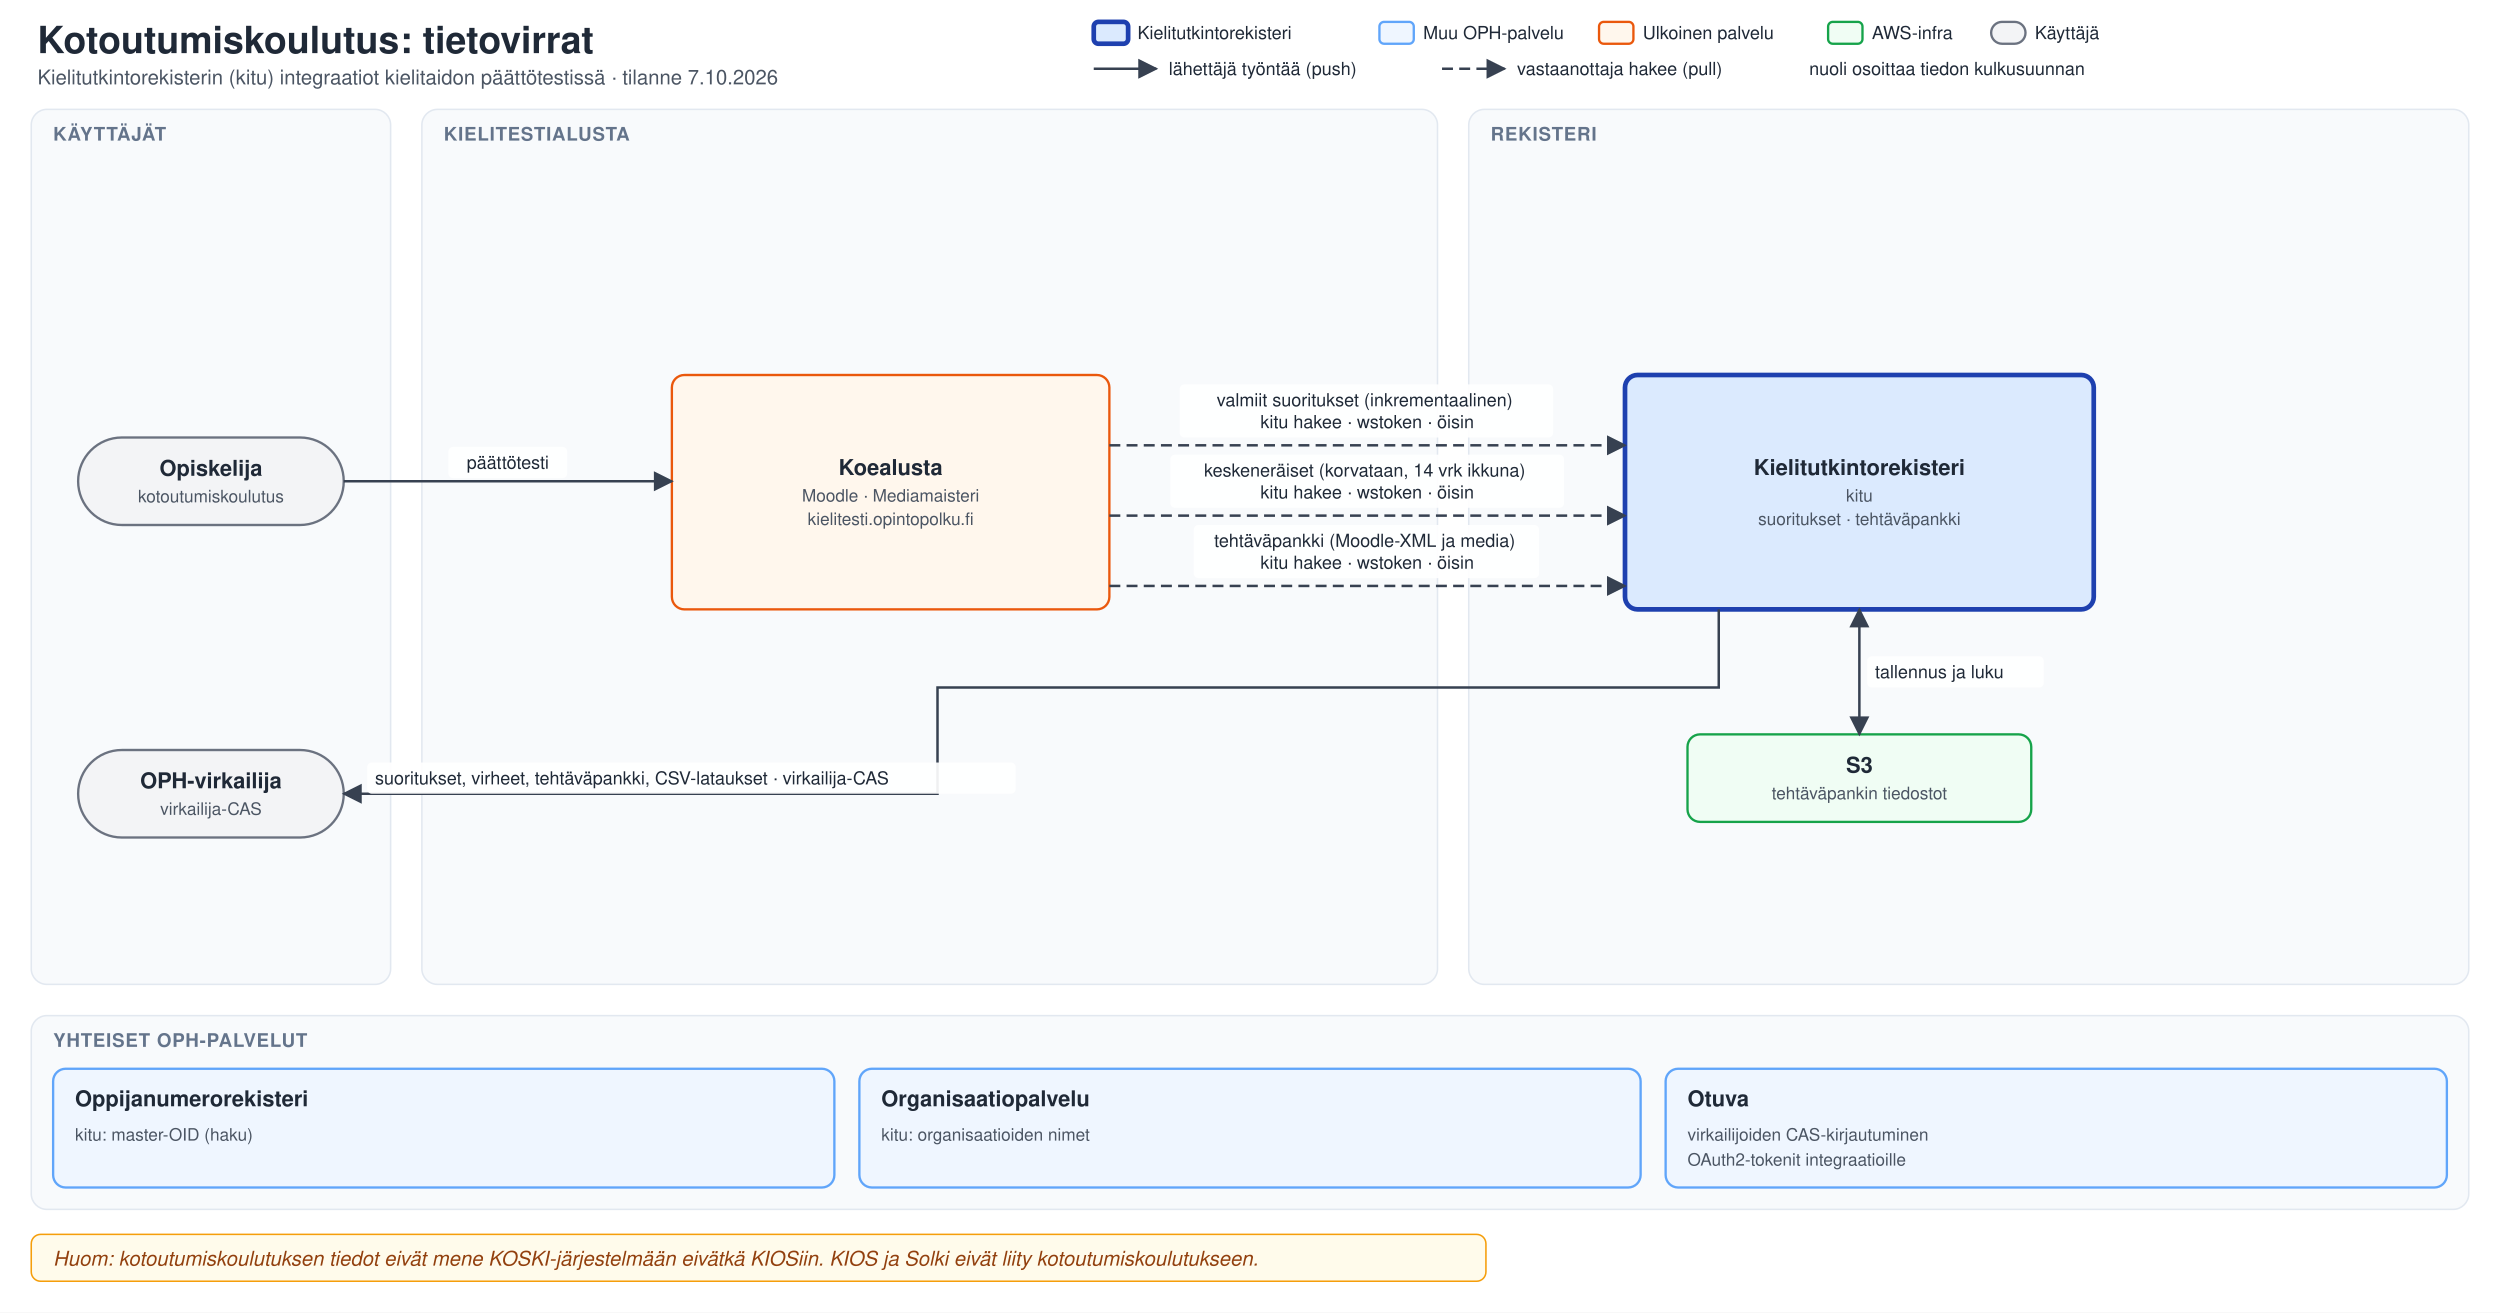
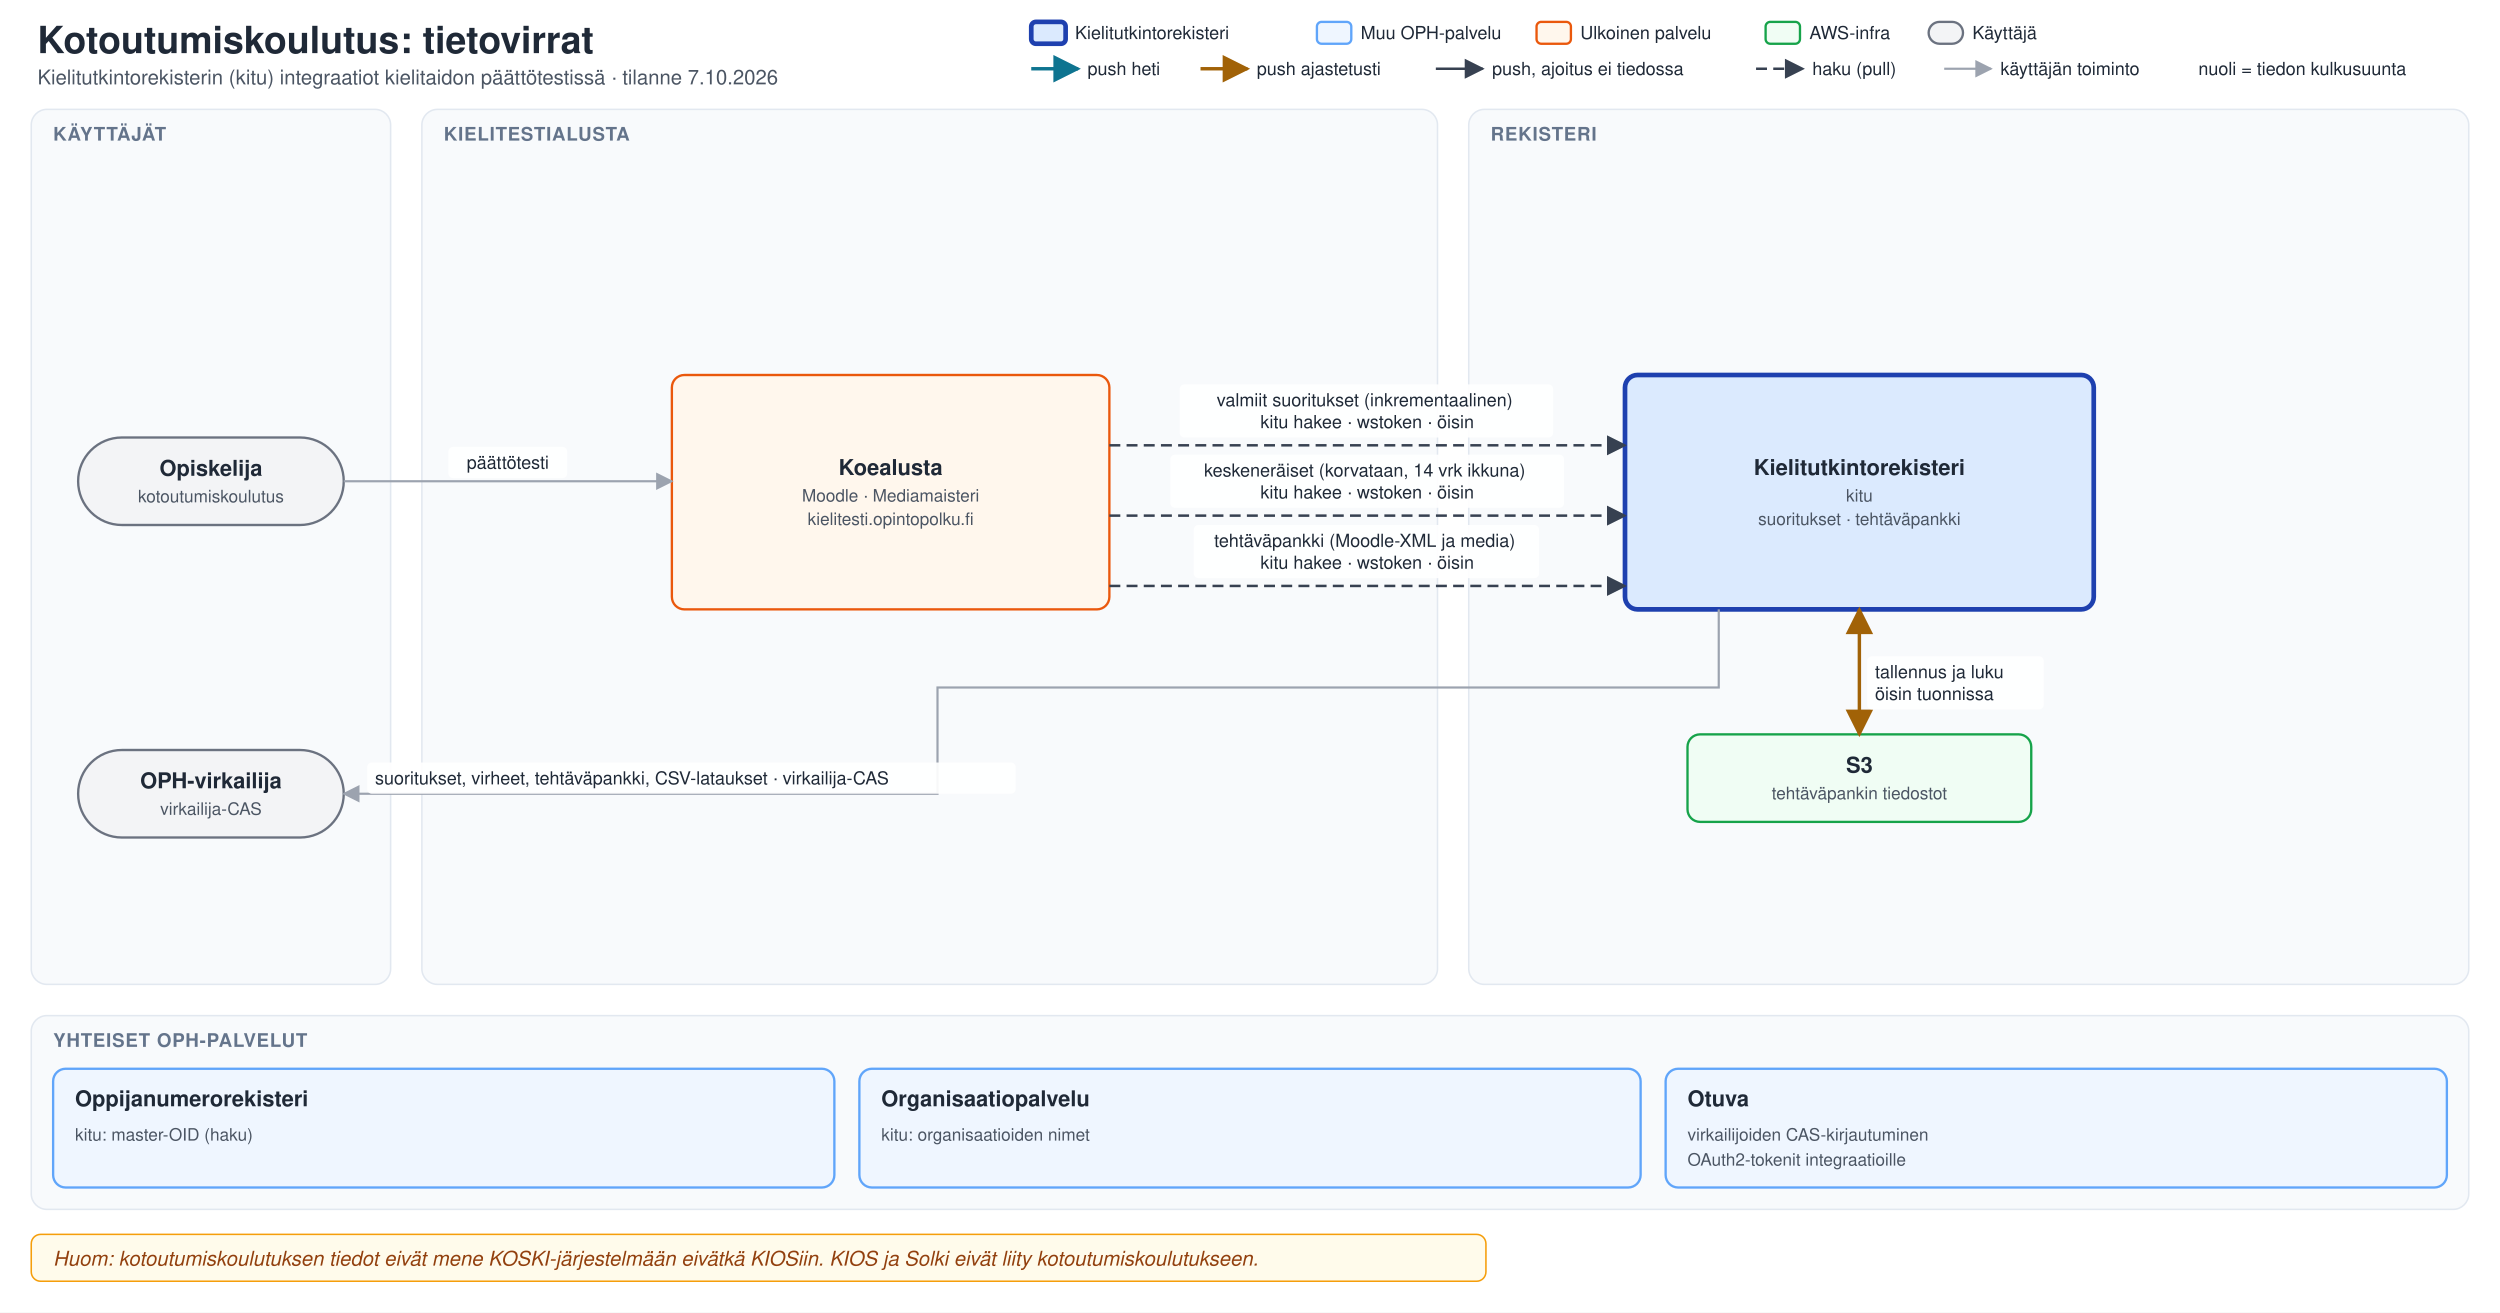
<svg xmlns="http://www.w3.org/2000/svg" width="1600" height="840" viewBox="0 0 1600 840">
  <defs>
    <style>
    text { font-family: Helvetica, Arial, sans-serif; fill: #1f2937; }
    .tausta { fill: #ffffff; }
    .otsikko { font-size: 24px; font-weight: bold; }
    .alaotsikko { font-size: 13px; fill: #4b5563; }
    .kaista { fill: #f8fafc; stroke: #e2e8f0; stroke-width: 1; }
    .kaistan-nimi { font-size: 12px; font-weight: bold; fill: #64748b; letter-spacing: 0.5px; }
    .laatikko rect { stroke-width: 1.5; }
    .nimi { font-size: 14px; font-weight: bold; }
    .lisatieto { font-size: 11px; fill: #4b5563; }
    .kitu rect { fill: #dbeafe; stroke: #1e40af; stroke-width: 3; }
    .kios rect { fill: #ede9fe; stroke: #6d28d9; stroke-width: 2.5; }
    .oph rect { fill: #eff6ff; stroke: #60a5fa; }
    .ulkoinen rect { fill: #fff7ed; stroke: #ea580c; }
    .infra rect { fill: #f0fdf4; stroke: #16a34a; }
    .toimija rect { fill: #f3f4f6; stroke: #6b7280; }
    .ryhma { fill: #f5f9ff; stroke: #60a5fa; stroke-width: 1.5; stroke-dasharray: 4 3; }
    .ryhman-nimi { font-size: 14px; font-weight: bold; fill: #1e3a8a; }
    .nuoli path { fill: none; stroke: #374151; stroke-width: 1.6; }
+     .heti path { stroke: #0e7490; stroke-width: 2.2; }
+     .ajastettu path { stroke: #a16207; stroke-width: 2.2; }
    .pull path { stroke-dasharray: 7 4; }
+     .kayttaja path { stroke: #9ca3af; stroke-width: 1.4; }
    .nuolen-teksti rect { fill: #ffffff; fill-opacity: 0.92; }
    .nuolen-teksti text { font-size: 11.5px; }
    .ei-kaytossa { opacity: 0.5; }
    .huom { font-size: 13px; font-style: italic; fill: #92400e; }
    .huom-tausta { fill: #fffbeb; stroke: #f59e0b; stroke-width: 1; }
    .selite { font-size: 11.5px; }
    </style>
-     <marker id="karki" viewBox="0 0 10 10" refX="9" refY="5" markerWidth="8" markerHeight="8" orient="auto-start-reverse">
+     <marker id="karki-heti" viewBox="0 0 10 10" refX="9" refY="5" markerWidth="8" markerHeight="8" orient="auto-start-reverse">
+       <path d="M 0,0 L 10,5 L 0,10 z" fill="#0e7490" />
+     </marker>
+     <marker id="karki-ajastettu" viewBox="0 0 10 10" refX="9" refY="5" markerWidth="8" markerHeight="8" orient="auto-start-reverse">
+       <path d="M 0,0 L 10,5 L 0,10 z" fill="#a16207" />
+     </marker>
+     <marker id="karki-push" viewBox="0 0 10 10" refX="9" refY="5" markerWidth="8" markerHeight="8" orient="auto-start-reverse">
      <path d="M 0,0 L 10,5 L 0,10 z" fill="#374151" />
+     </marker>
+     <marker id="karki-pull" viewBox="0 0 10 10" refX="9" refY="5" markerWidth="8" markerHeight="8" orient="auto-start-reverse">
+       <path d="M 0,0 L 10,5 L 0,10 z" fill="#374151" />
+     </marker>
+     <marker id="karki-kayttaja" viewBox="0 0 10 10" refX="9" refY="5" markerWidth="8" markerHeight="8" orient="auto-start-reverse">
+       <path d="M 0,0 L 10,5 L 0,10 z" fill="#9ca3af" />
    </marker>
  </defs>
  <rect class="tausta" x="0" y="0" width="1600" height="840" />
  <g id="otsikko">
    <text class="otsikko" x="24" y="34">Kotoutumiskoulutus: tietovirrat</text>
    <text class="alaotsikko" x="24" y="54">Kielitutkintorekisterin (kitu) integraatiot kielitaidon päättötestissä · tilanne 7.10.2026</text>
  </g>
  <g id="selite">
    <g class="laatikko kitu">
-       <rect x="700" y="14" width="22" height="14" rx="3" />
-     </g>
-     <text class="selite" x="728" y="25">Kielitutkintorekisteri</text>
+       <rect x="660" y="14" width="22" height="14" rx="3" />
+     </g>
+     <text class="selite" x="688" y="25">Kielitutkintorekisteri</text>
    <g class="laatikko oph">
-       <rect x="882.825" y="14" width="22" height="14" rx="3" />
-     </g>
-     <text class="selite" x="910.825" y="25">Muu OPH-palvelu</text>
+       <rect x="842.825" y="14" width="22" height="14" rx="3" />
+     </g>
+     <text class="selite" x="870.825" y="25">Muu OPH-palvelu</text>
    <g class="laatikko ulkoinen">
-       <rect x="1023.388" y="14" width="22" height="14" rx="3" />
-     </g>
-     <text class="selite" x="1051.388" y="25">Ulkoinen palvelu</text>
+       <rect x="983.388" y="14" width="22" height="14" rx="3" />
+     </g>
+     <text class="selite" x="1011.388" y="25">Ulkoinen palvelu</text>
    <g class="laatikko infra">
-       <rect x="1169.988" y="14" width="22" height="14" rx="3" />
-     </g>
-     <text class="selite" x="1197.988" y="25">AWS-infra</text>
+       <rect x="1129.988" y="14" width="22" height="14" rx="3" />
+     </g>
+     <text class="selite" x="1157.988" y="25">AWS-infra</text>
    <g class="laatikko toimija">
-       <rect x="1274.325" y="14" width="22" height="14" rx="7" />
-     </g>
-     <text class="selite" x="1302.325" y="25">Käyttäjä</text>
+       <rect x="1234.325" y="14" width="22" height="14" rx="7" />
+     </g>
+     <text class="selite" x="1262.325" y="25">Käyttäjä</text>
+     <g class="nuoli heti">
+       <path d="M 660,44 L 690,44" marker-end="url(#karki-heti)" />
+     </g>
+     <text class="selite" x="696" y="48">push heti</text>
+     <g class="nuoli ajastettu">
+       <path d="M 768.337,44 L 798.337,44" marker-end="url(#karki-ajastettu)" />
+     </g>
+     <text class="selite" x="804.337" y="48">push ajastetusti</text>
    <g class="nuoli push">
-       <path d="M 700,44 L 740,44" marker-end="url(#karki)" />
-     </g>
-     <text class="selite" x="748" y="48">lähettäjä työntää (push)</text>
+       <path d="M 918.938,44 L 948.938,44" marker-end="url(#karki-push)" />
+     </g>
+     <text class="selite" x="954.938" y="48">push, ajoitus ei tiedossa</text>
    <g class="nuoli pull">
-       <path d="M 922.9,44 L 962.9,44" marker-end="url(#karki)" />
-     </g>
-     <text class="selite" x="970.9" y="48">vastaanottaja hakee (pull)</text>
-     <text class="selite" x="1157.875" y="48">nuoli osoittaa tiedon kulkusuunnan</text>
+       <path d="M 1123.875,44 L 1153.875,44" marker-end="url(#karki-pull)" />
+     </g>
+     <text class="selite" x="1159.875" y="48">haku (pull)</text>
+     <g class="nuoli kayttaja">
+       <path d="M 1244.287,44 L 1274.287,44" marker-end="url(#karki-kayttaja)" />
+     </g>
+     <text class="selite" x="1280.287" y="48">käyttäjän toiminto</text>
+     <text class="selite" x="1406.962" y="48">nuoli = tiedon kulkusuunta</text>
  </g>
  <g id="kaista-toimijat">
    <rect class="kaista" x="20" y="70" width="230" height="560" rx="10" />
    <text class="kaistan-nimi" x="34" y="90">KÄYTTÄJÄT</text>
  </g>
  <g id="kaista-kielitestialusta">
    <rect class="kaista" x="270" y="70" width="650" height="560" rx="10" />
    <text class="kaistan-nimi" x="284" y="90">KIELITESTIALUSTA</text>
  </g>
  <g id="kaista-rekisteri">
    <rect class="kaista" x="940" y="70" width="640" height="560" rx="10" />
    <text class="kaistan-nimi" x="954" y="90">REKISTERI</text>
  </g>
  <g id="opiskelija" class="laatikko toimija">
    <rect x="50" y="280" width="170" height="56" rx="28" />
    <text class="nimi" x="135" y="304.5" text-anchor="middle">Opiskelija</text>
    <text class="lisatieto" x="135" y="321.5" text-anchor="middle">kotoutumiskoulutus</text>
  </g>
  <g id="virkailija" class="laatikko toimija">
    <rect x="50" y="480" width="170" height="56" rx="28" />
    <text class="nimi" x="135" y="504.5" text-anchor="middle">OPH-virkailija</text>
    <text class="lisatieto" x="135" y="521.5" text-anchor="middle">virkailija-CAS</text>
  </g>
  <g id="koealusta" class="laatikko ulkoinen">
    <rect x="430" y="240" width="280" height="150" rx="8" />
    <text class="nimi" x="570" y="304" text-anchor="middle">Koealusta</text>
    <text class="lisatieto" x="570" y="321" text-anchor="middle">Moodle · Mediamaisteri</text>
    <text class="lisatieto" x="570" y="336" text-anchor="middle">kielitesti.opintopolku.fi</text>
  </g>
  <g id="kitu" class="laatikko kitu">
    <rect x="1040" y="240" width="300" height="150" rx="8" />
    <text class="nimi" x="1190" y="304" text-anchor="middle">Kielitutkintorekisteri</text>
    <text class="lisatieto" x="1190" y="321" text-anchor="middle">kitu</text>
    <text class="lisatieto" x="1190" y="336" text-anchor="middle">suoritukset · tehtäväpankki</text>
  </g>
  <g id="s3" class="laatikko infra">
    <rect x="1080" y="470" width="220" height="56" rx="8" />
    <text class="nimi" x="1190" y="494.5" text-anchor="middle">S3</text>
    <text class="lisatieto" x="1190" y="511.5" text-anchor="middle">tehtäväpankin tiedostot</text>
  </g>
-   <g id="opiskelija-koealusta" class="nuoli push">
-     <path d="M 220,308 L 430,308" marker-end="url(#karki)" />
+   <g id="opiskelija-koealusta" class="nuoli kayttaja">
+     <path d="M 220,308 L 430,308" marker-end="url(#karki-kayttaja)" />
    <g class="nuolen-teksti">
      <rect x="287" y="286" width="76" height="20" rx="3" />
      <text x="325" y="300" text-anchor="middle">
        <tspan x="325" y="300">päättötesti</tspan>
      </text>
    </g>
  </g>
  <g id="kitu-hakee-valmiit" class="nuoli pull">
-     <path d="M 710,285 L 1040,285" marker-end="url(#karki)" />
+     <path d="M 710,285 L 1040,285" marker-end="url(#karki-pull)" />
    <g class="nuolen-teksti">
      <rect x="755" y="246" width="239" height="34" rx="3" />
      <text x="875" y="260" text-anchor="middle">
        <tspan x="875" y="260">valmiit suoritukset (inkrementaalinen)</tspan>
        <tspan x="875" y="274">kitu hakee · wstoken · öisin</tspan>
      </text>
    </g>
  </g>
  <g id="kitu-hakee-keskeneraiset" class="nuoli pull">
-     <path d="M 710,330 L 1040,330" marker-end="url(#karki)" />
+     <path d="M 710,330 L 1040,330" marker-end="url(#karki-pull)" />
    <g class="nuolen-teksti">
      <rect x="749" y="291" width="252" height="34" rx="3" />
      <text x="875" y="305" text-anchor="middle">
        <tspan x="875" y="305">keskeneräiset (korvataan, 14 vrk ikkuna)</tspan>
        <tspan x="875" y="319">kitu hakee · wstoken · öisin</tspan>
      </text>
    </g>
  </g>
  <g id="kitu-hakee-tehtavapankin" class="nuoli pull">
-     <path d="M 710,375 L 1040,375" marker-end="url(#karki)" />
+     <path d="M 710,375 L 1040,375" marker-end="url(#karki-pull)" />
    <g class="nuolen-teksti">
      <rect x="764" y="336" width="221" height="34" rx="3" />
      <text x="875" y="350" text-anchor="middle">
        <tspan x="875" y="350">tehtäväpankki (Moodle-XML ja media)</tspan>
        <tspan x="875" y="364">kitu hakee · wstoken · öisin</tspan>
      </text>
    </g>
  </g>
-   <g id="kitu-s3" class="nuoli push">
-     <path d="M 1190,390 L 1190,470" marker-end="url(#karki)" marker-start="url(#karki)" />
-     <g class="nuolen-teksti">
-       <rect x="1195" y="420" width="113" height="20" rx="3" />
+   <g id="kitu-s3" class="nuoli ajastettu">
+     <path d="M 1190,390 L 1190,470" marker-end="url(#karki-ajastettu)" marker-start="url(#karki-ajastettu)" />
+     <g class="nuolen-teksti">
+       <rect x="1195" y="420" width="113" height="34" rx="3" />
      <text x="1200" y="434" text-anchor="start">
        <tspan x="1200" y="434">tallennus ja luku</tspan>
-       </text>
-     </g>
-   </g>
-   <g id="kitu-virkailija" class="nuoli push">
-     <path d="M 1100,390 L 1100,440 L 600,440 L 600,508 L 220,508" marker-end="url(#karki)" />
+         <tspan x="1200" y="448">öisin tuonnissa</tspan>
+       </text>
+     </g>
+   </g>
+   <g id="kitu-virkailija" class="nuoli kayttaja">
+     <path d="M 1100,390 L 1100,440 L 600,440 L 600,508 L 220,508" marker-end="url(#karki-kayttaja)" />
    <g class="nuolen-teksti">
      <rect x="235" y="488" width="415" height="20" rx="3" />
      <text x="240" y="502" text-anchor="start">
        <tspan x="240" y="502">suoritukset, virheet, tehtäväpankki, CSV-lataukset · virkailija-CAS</tspan>
      </text>
    </g>
  </g>
  <g id="kaista-yhteiset">
    <rect class="kaista" x="20" y="650" width="1560" height="124" rx="10" />
    <text class="kaistan-nimi" x="34" y="670">YHTEISET OPH-PALVELUT</text>
  </g>
  <g id="onr" class="laatikko oph">
    <rect x="34.0" y="684" width="500" height="76" rx="8" />
    <text class="nimi" x="48.0" y="708">Oppijanumerorekisteri</text>
    <text class="lisatieto" x="48.0" y="730">kitu: master-OID (haku)</text>
  </g>
  <g id="organisaatiopalvelu" class="laatikko oph">
    <rect x="550.0" y="684" width="500" height="76" rx="8" />
    <text class="nimi" x="564.0" y="708">Organisaatiopalvelu</text>
    <text class="lisatieto" x="564.0" y="730">kitu: organisaatioiden nimet</text>
  </g>
  <g id="otuva" class="laatikko oph">
    <rect x="1066.0" y="684" width="500" height="76" rx="8" />
    <text class="nimi" x="1080.0" y="708">Otuva</text>
    <text class="lisatieto" x="1080.0" y="730">virkailijoiden CAS-kirjautuminen</text>
    <text class="lisatieto" x="1080.0" y="746">OAuth2-tokenit integraatioille</text>
  </g>
  <g id="huom">
    <rect class="huom-tausta" x="20" y="790" width="931" height="30" rx="6" />
    <text class="huom" x="34" y="810">Huom: kotoutumiskoulutuksen tiedot eivät mene KOSKI-järjestelmään eivätkä KIOSiin. KIOS ja Solki eivät liity kotoutumiskoulutukseen.</text>
  </g>
</svg>
